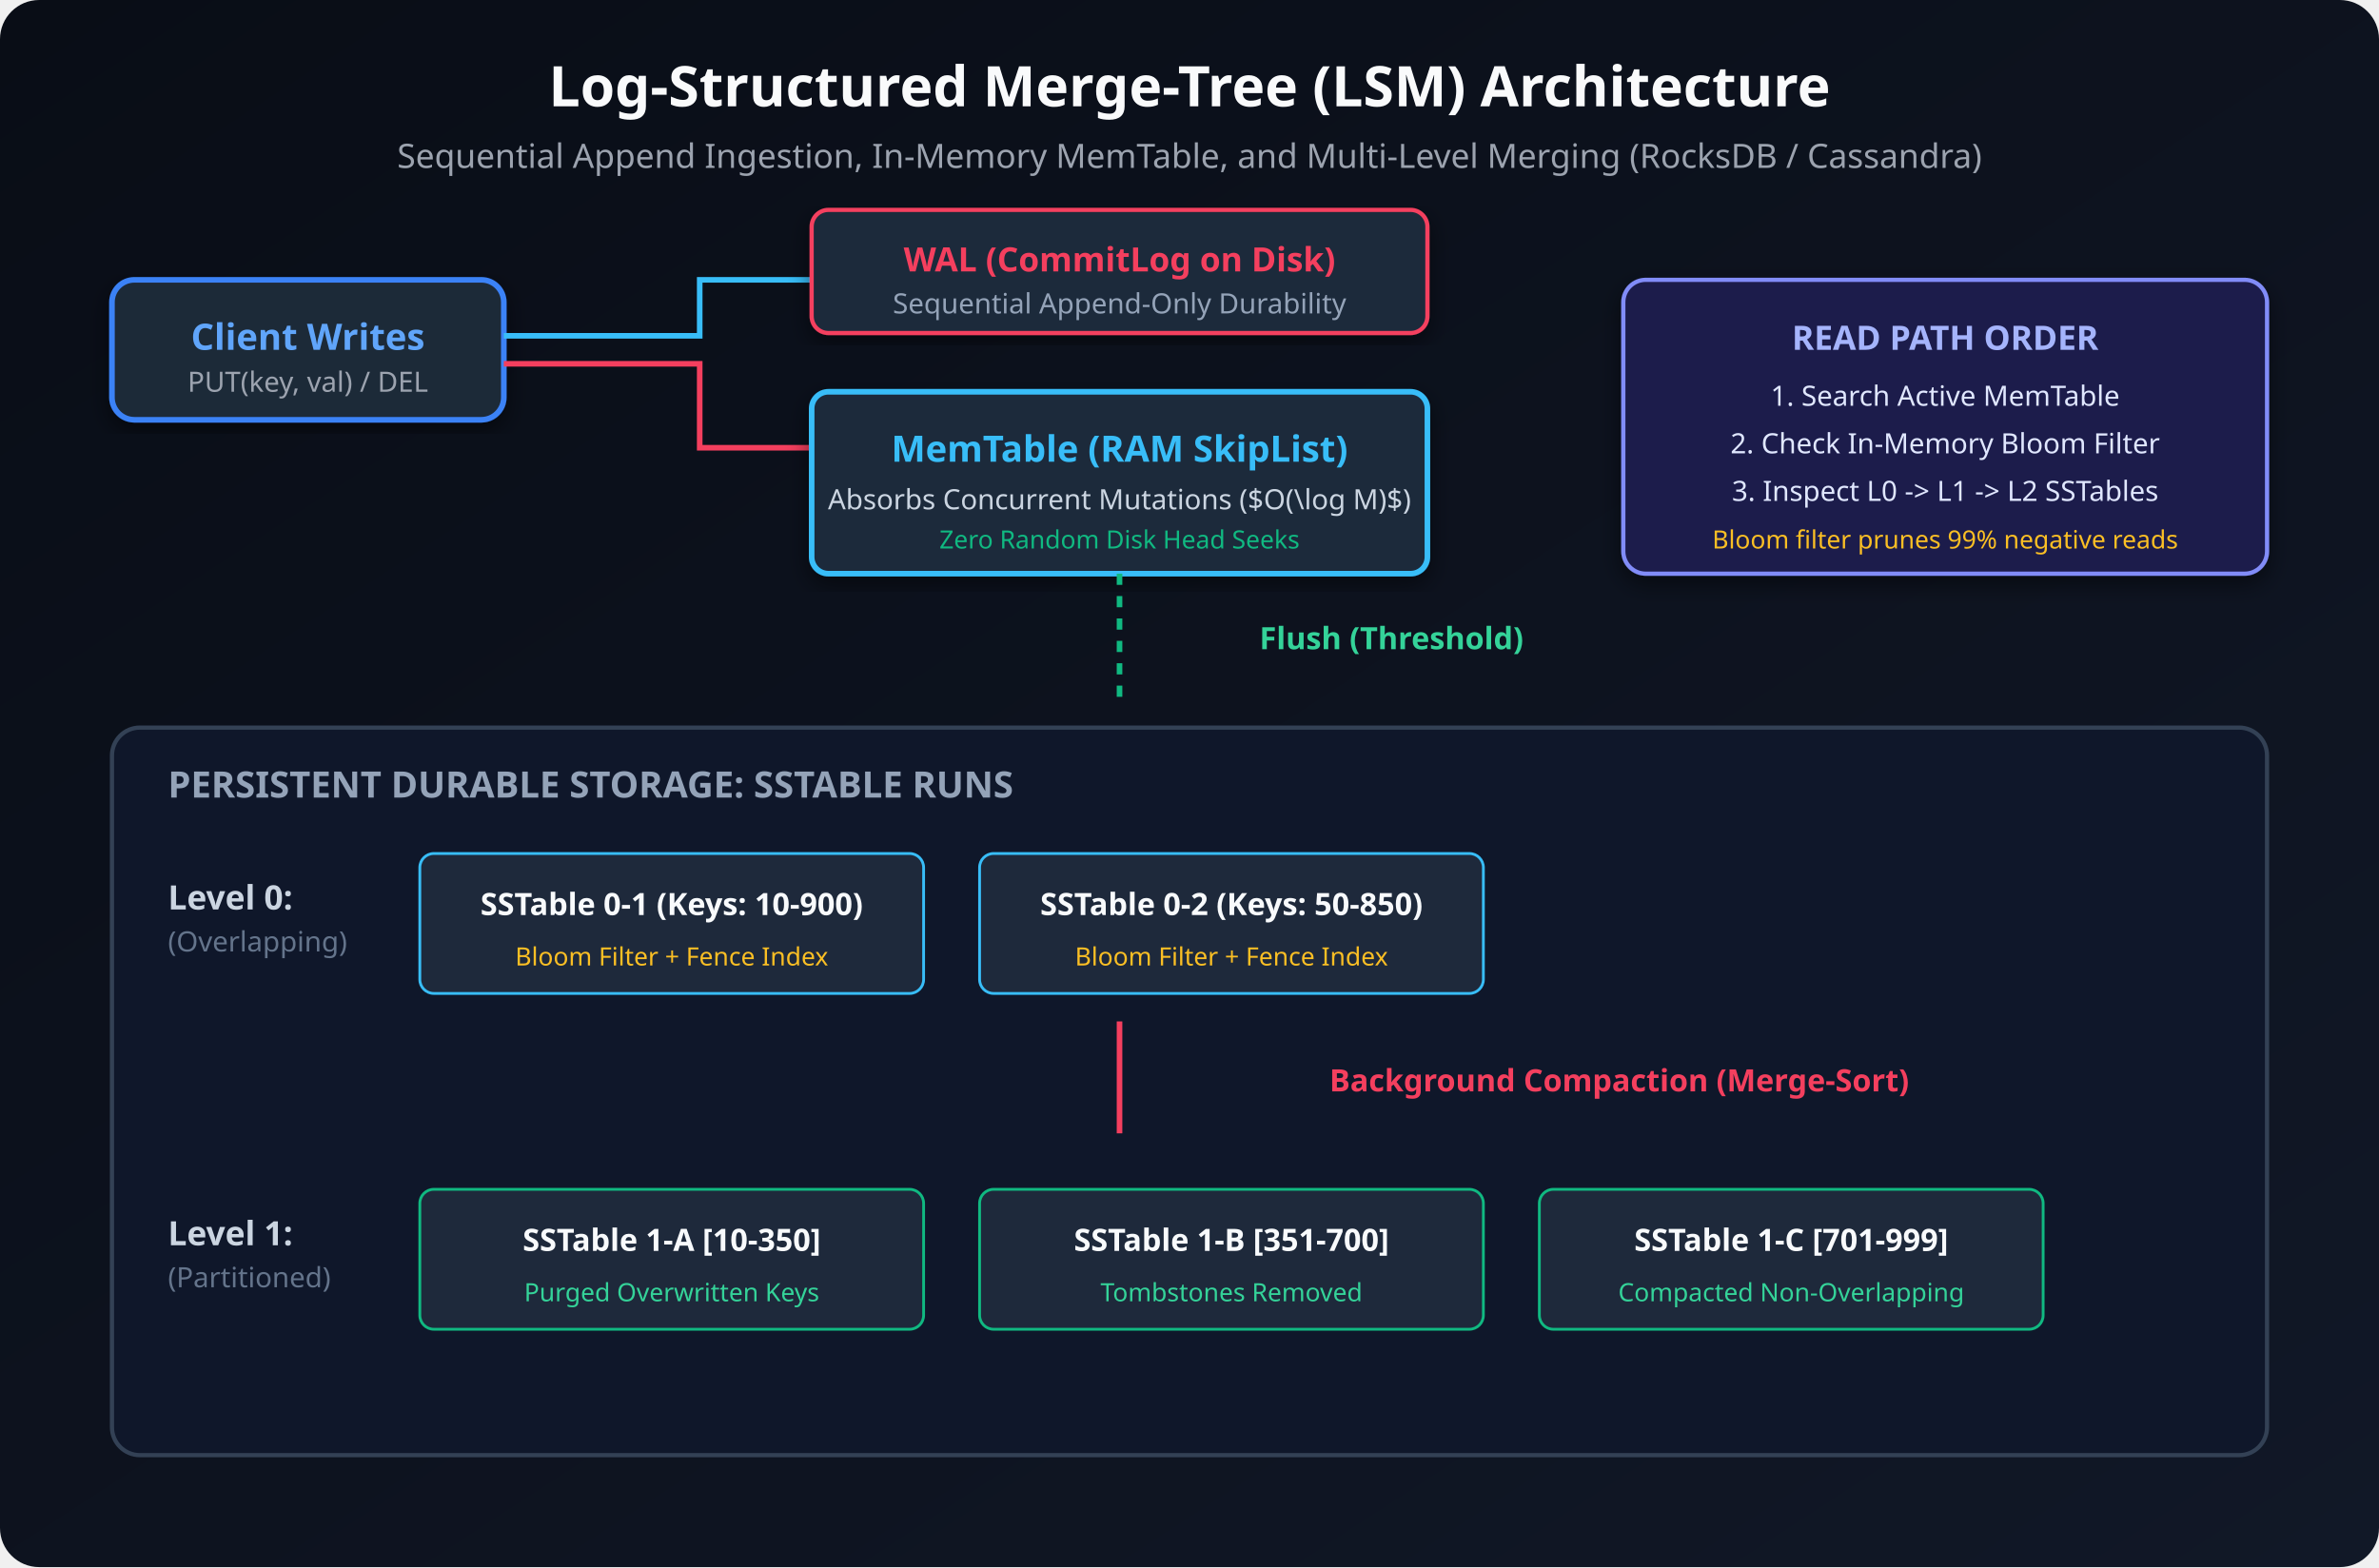
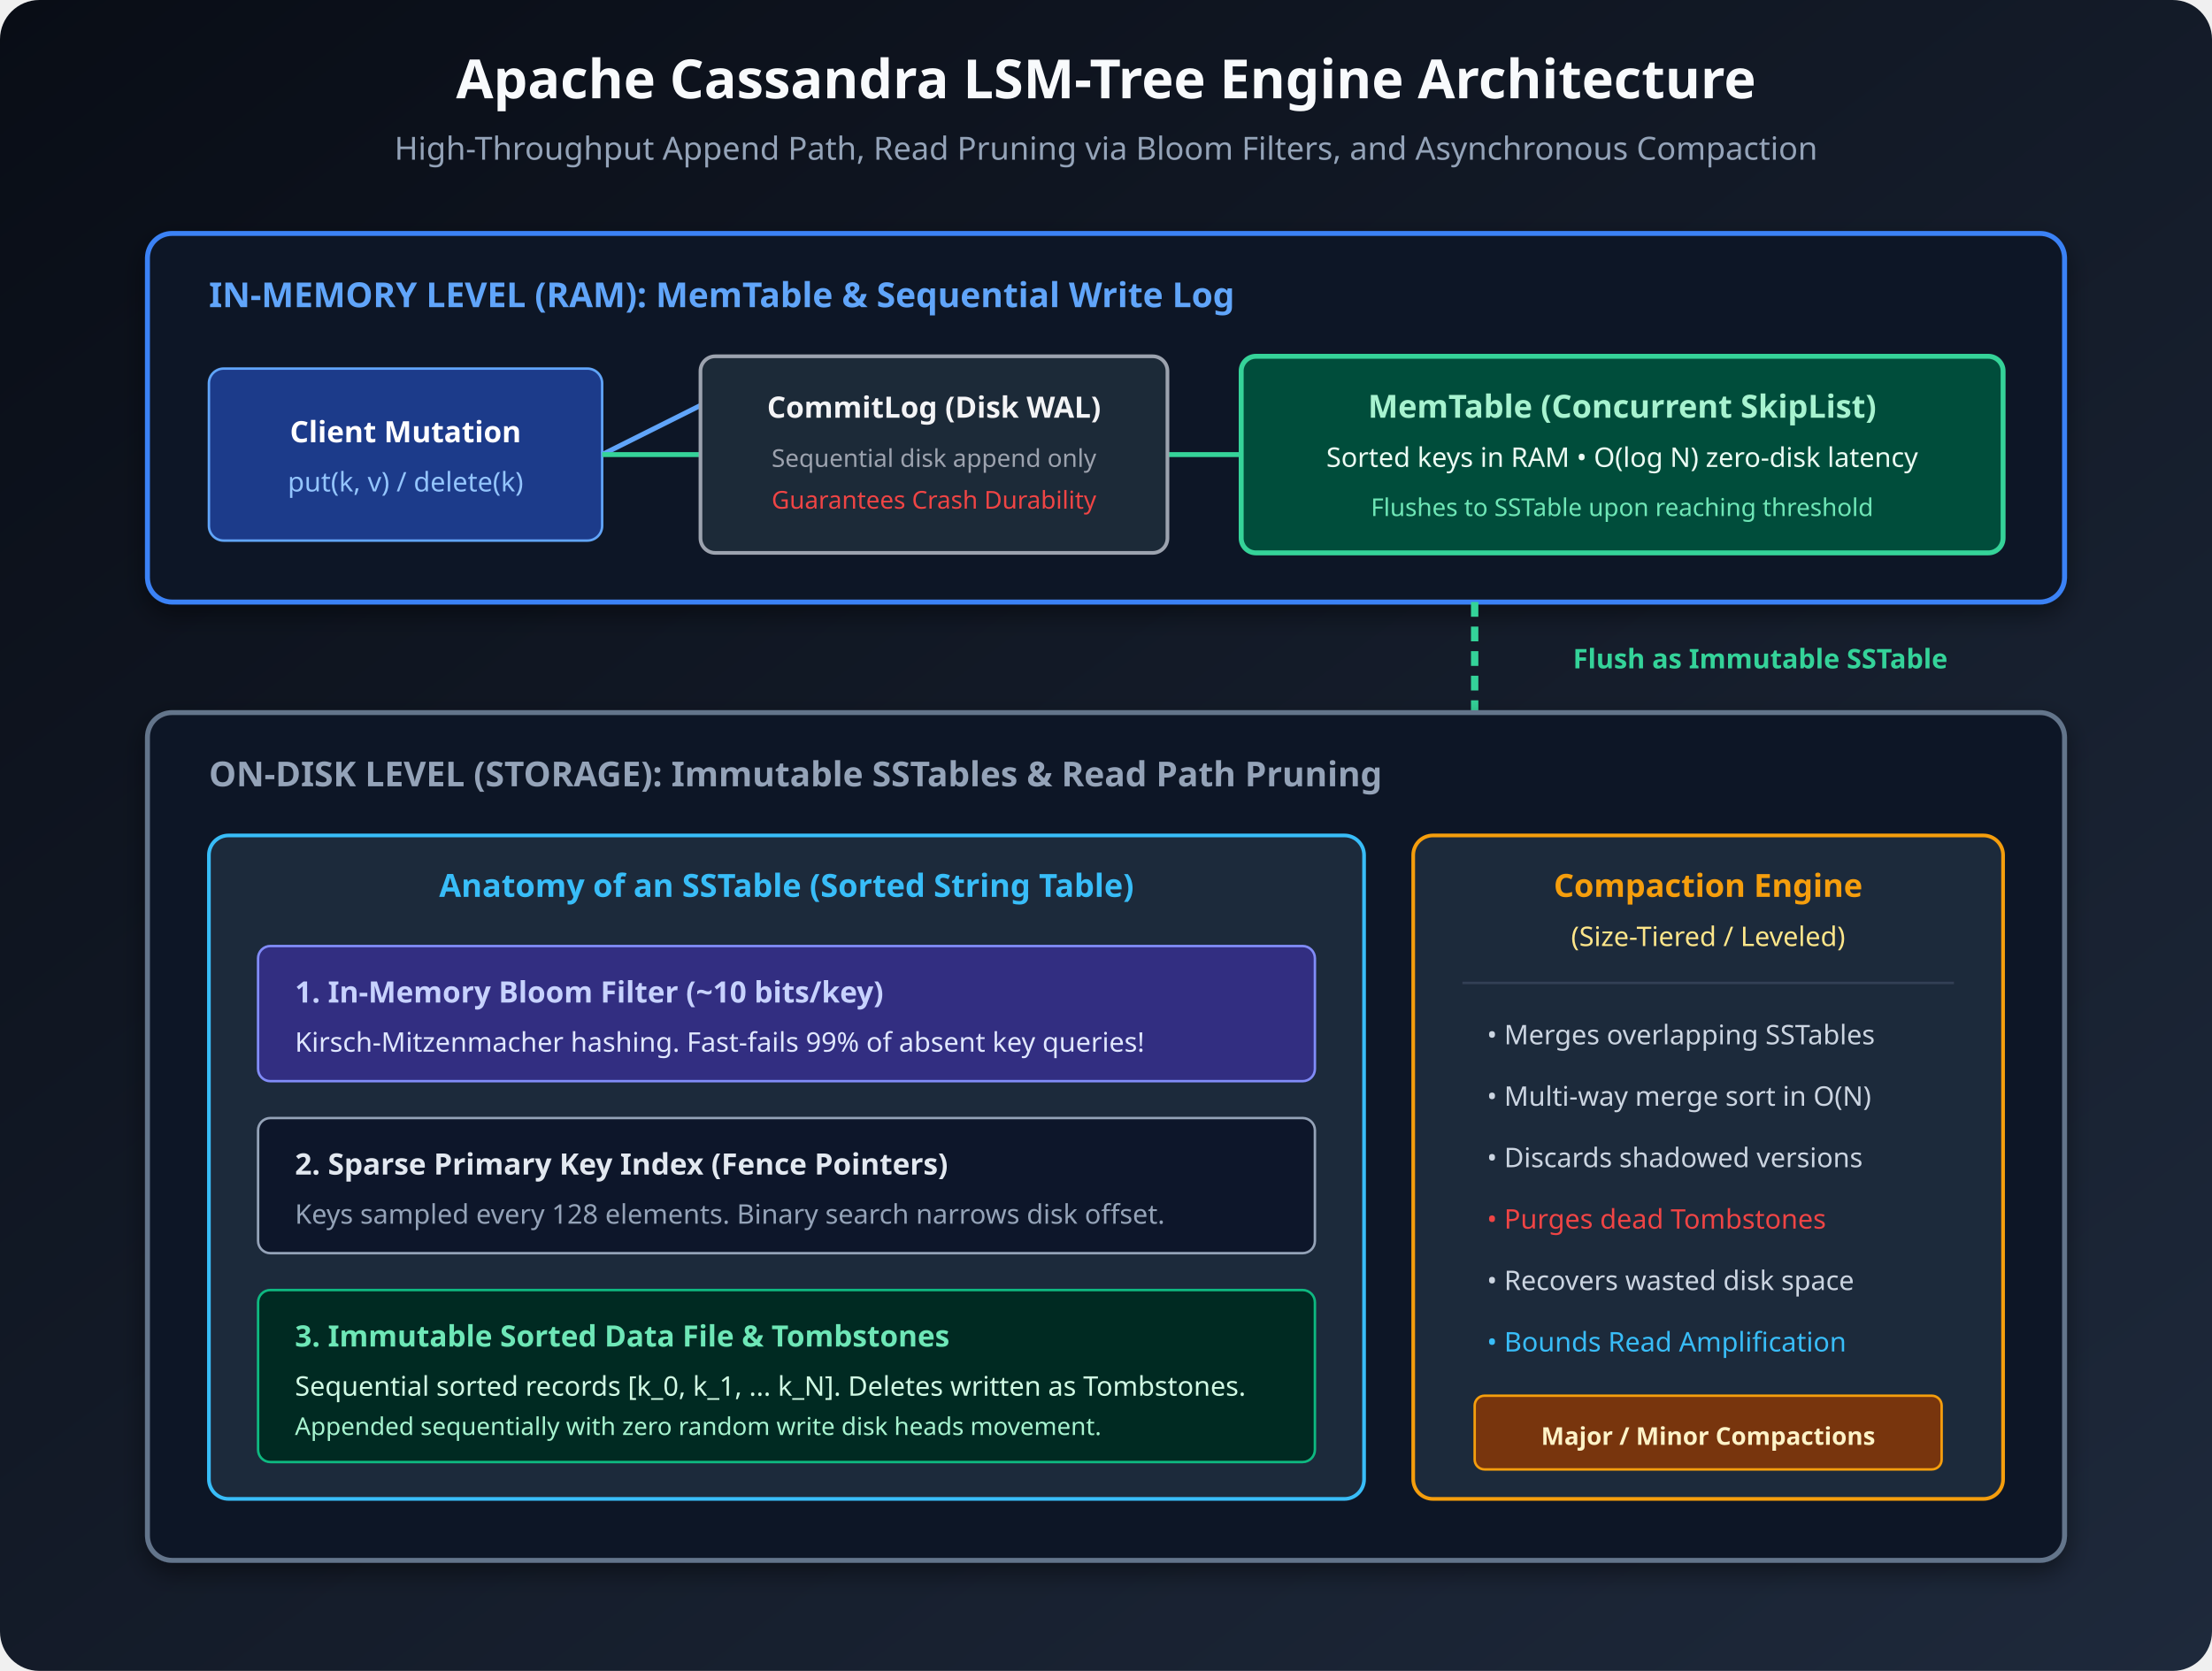
- <svg xmlns="http://www.w3.org/2000/svg" viewBox="0 0 850 560" width="100%" height="100%">
+ <svg xmlns="http://www.w3.org/2000/svg" viewBox="0 0 900 680" width="100%" height="100%">
  <defs>
-     <linearGradient id="bg" x1="0%" y1="0%" x2="100%" y2="100%">
+     <linearGradient id="bgLsm" x1="0%" y1="0%" x2="100%" y2="100%">
      <stop offset="0%" stop-color="#090d16" />
-       <stop offset="100%" stop-color="#111827" />
+       <stop offset="100%" stop-color="#1e293b" />
    </linearGradient>
-     <filter id="sh" x="-10%" y="-10%" width="120%" height="120%">
-       <feDropShadow dx="0" dy="3" stdDeviation="4" flood-color="#000" flood-opacity="0.5" />
+     <filter id="shadowLsm">
+       <feDropShadow dx="0" dy="4" stdDeviation="5" flood-color="#000" flood-opacity="0.45" />
    </filter>
  </defs>
-   <rect width="850" height="560" fill="url(#bg)" rx="14" />
-   <text x="425" y="38" font-family="sans-serif" font-size="20" font-weight="700" fill="#f9fafb" text-anchor="middle">Log-Structured Merge-Tree (LSM) Architecture</text>
-   <text x="425" y="60" font-family="sans-serif" font-size="12" fill="#9ca3af" text-anchor="middle">Sequential Append Ingestion, In-Memory MemTable, and Multi-Level Merging (RocksDB / Cassandra)</text>
-   <rect x="40" y="100" width="140" height="50" rx="8" fill="#1f2937" stroke="#3b82f6" stroke-width="2" filter="url(#sh)" />
-   <text x="110" y="125" font-family="sans-serif" font-size="13" font-weight="700" fill="#60a5fa" text-anchor="middle">Client Writes</text>
-   <text x="110" y="140" font-family="sans-serif" font-size="10" fill="#9ca3af" text-anchor="middle">PUT(key, val) / DEL</text>
-   <path d="M 180 120 L 250 120 L 250 100 L 290 100" fill="none" stroke="#38bdf8" stroke-width="2" marker-end="url(#arrow)" />
-   <path d="M 180 130 L 250 130 L 250 160 L 290 160" fill="none" stroke="#f43f5e" stroke-width="2" />
-   <rect x="290" y="75" width="220" height="44" rx="6" fill="#1e293b" stroke="#f43f5e" stroke-width="1.5" filter="url(#sh)" />
-   <text x="400" y="97" font-family="sans-serif" font-size="12" font-weight="700" fill="#f43f5e" text-anchor="middle">WAL (CommitLog on Disk)</text>
-   <text x="400" y="112" font-family="sans-serif" font-size="10" fill="#94a3b8" text-anchor="middle">Sequential Append-Only Durability</text>
-   <rect x="290" y="140" width="220" height="65" rx="6" fill="#1e293b" stroke="#38bdf8" stroke-width="2" filter="url(#sh)" />
-   <text x="400" y="165" font-family="sans-serif" font-size="13" font-weight="700" fill="#38bdf8" text-anchor="middle">MemTable (RAM SkipList)</text>
-   <text x="400" y="182" font-family="sans-serif" font-size="10" fill="#cbd5e1" text-anchor="middle">Absorbs Concurrent Mutations ($O(\log M)$)</text>
-   <text x="400" y="196" font-family="sans-serif" font-size="9" fill="#10b981" text-anchor="middle">Zero Random Disk Head Seeks</text>
-   <path d="M 400 205 L 400 250" fill="none" stroke="#10b981" stroke-width="2" stroke-dasharray="4,4" />
-   <text x="450" y="232" font-family="sans-serif" font-size="11" font-weight="600" fill="#34d399">Flush (Threshold)</text>
-   <rect x="40" y="260" width="770" height="260" rx="10" fill="#0f172a" stroke="#334155" stroke-width="1.5" />
-   <text x="60" y="285" font-family="sans-serif" font-size="13" font-weight="700" fill="#94a3b8">PERSISTENT DURABLE STORAGE: SSTABLE RUNS</text>
-   <text x="60" y="325" font-family="sans-serif" font-size="12" font-weight="700" fill="#cbd5e1">Level 0:</text>
-   <text x="60" y="340" font-family="sans-serif" font-size="10" fill="#64748b">(Overlapping)</text>
-   <g transform="translate(150, 305)">
-     <rect width="180" height="50" rx="5" fill="#1e293b" stroke="#38bdf8" stroke-width="1" />
-     <text x="90" y="22" font-family="sans-serif" font-size="11" font-weight="700" fill="#f8fafc" text-anchor="middle">SSTable 0-1 (Keys: 10-900)</text>
-     <text x="90" y="40" font-family="sans-serif" font-size="9" fill="#fbbf24" text-anchor="middle">Bloom Filter + Fence Index</text>
+   <rect width="900" height="680" fill="url(#bgLsm)" rx="16" />
+   <text x="450" y="40" font-family="sans-serif" font-size="22" font-weight="700" fill="#f8fafc" text-anchor="middle">Apache Cassandra LSM-Tree Engine Architecture</text>
+   <text x="450" y="65" font-family="sans-serif" font-size="13" fill="#94a3b8" text-anchor="middle">High-Throughput Append Path, Read Pruning via Bloom Filters, and Asynchronous Compaction</text>
+   <g transform="translate(60, 95)" filter="url(#shadowLsm)">
+     <rect width="780" height="150" rx="10" fill="#111827" stroke="#3b82f6" stroke-width="2" />
+     <text x="25" y="30" font-family="sans-serif" font-size="14" font-weight="700" fill="#60a5fa">IN-MEMORY LEVEL (RAM): MemTable &amp; Sequential Write Log</text>
+     <rect x="25" y="55" width="160" height="70" rx="6" fill="#1e3a8a" stroke="#60a5fa" />
+     <text x="105" y="85" font-family="sans-serif" font-size="12" font-weight="700" fill="#ffffff" text-anchor="middle">Client Mutation</text>
+     <text x="105" y="105" font-family="sans-serif" font-size="11" fill="#93c5fd" text-anchor="middle">put(k, v) / delete(k)</text>
+     <path d="M 185 90 L 225 70" stroke="#60a5fa" stroke-width="2" fill="none" marker-end="url(#arrow)" />
+     <path d="M 185 90 L 445 90" stroke="#34d399" stroke-width="2" fill="none" />
+     <rect x="225" y="50" width="190" height="80" rx="6" fill="#1f2937" stroke="#9ca3af" stroke-width="1.5" />
+     <text x="320" y="75" font-family="sans-serif" font-size="12" font-weight="700" fill="#f3f4f6" text-anchor="middle">CommitLog (Disk WAL)</text>
+     <text x="320" y="95" font-family="sans-serif" font-size="10" fill="#9ca3af" text-anchor="middle">Sequential disk append only</text>
+     <text x="320" y="112" font-family="sans-serif" font-size="10" fill="#ef4444" text-anchor="middle">Guarantees Crash Durability</text>
+     <rect x="445" y="50" width="310" height="80" rx="6" fill="#064e3b" stroke="#34d399" stroke-width="2" />
+     <text x="600" y="75" font-family="sans-serif" font-size="13" font-weight="700" fill="#a7f3d0" text-anchor="middle">MemTable (Concurrent SkipList)</text>
+     <text x="600" y="95" font-family="sans-serif" font-size="11" fill="#ecfdf5" text-anchor="middle">Sorted keys in RAM • O(log N) zero-disk latency</text>
+     <text x="600" y="115" font-family="sans-serif" font-size="10" fill="#6ee7b7" text-anchor="middle">Flushes to SSTable upon reaching threshold</text>
  </g>
-   <g transform="translate(350, 305)">
-     <rect width="180" height="50" rx="5" fill="#1e293b" stroke="#38bdf8" stroke-width="1" />
-     <text x="90" y="22" font-family="sans-serif" font-size="11" font-weight="700" fill="#f8fafc" text-anchor="middle">SSTable 0-2 (Keys: 50-850)</text>
-     <text x="90" y="40" font-family="sans-serif" font-size="9" fill="#fbbf24" text-anchor="middle">Bloom Filter + Fence Index</text>
+   <line x1="600" y1="245" x2="600" y2="290" stroke="#34d399" stroke-width="3" stroke-dasharray="6,4" />
+   <text x="640" y="272" font-family="sans-serif" font-size="11" font-weight="700" fill="#34d399">Flush as Immutable SSTable</text>
+   <g transform="translate(60, 290)" filter="url(#shadowLsm)">
+     <rect width="780" height="345" rx="10" fill="#111827" stroke="#64748b" stroke-width="2" />
+     <text x="25" y="30" font-family="sans-serif" font-size="14" font-weight="700" fill="#94a3b8">ON-DISK LEVEL (STORAGE): Immutable SSTables &amp; Read Path Pruning</text>
+     <g transform="translate(25, 50)">
+       <rect width="470" height="270" rx="8" fill="#1e293b" stroke="#38bdf8" stroke-width="1.5" />
+       <text x="235" y="25" font-family="sans-serif" font-size="13" font-weight="700" fill="#38bdf8" text-anchor="middle">Anatomy of an SSTable (Sorted String Table)</text>
+       <rect x="20" y="45" width="430" height="55" rx="5" fill="#312e81" stroke="#818cf8" />
+       <text x="35" y="68" font-family="sans-serif" font-size="12" font-weight="700" fill="#c7d2fe">1. In-Memory Bloom Filter (~10 bits/key)</text>
+       <text x="35" y="88" font-family="sans-serif" font-size="11" fill="#e0e7ff">Kirsch-Mitzenmacher hashing. Fast-fails 99% of absent key queries!</text>
+       <rect x="20" y="115" width="430" height="55" rx="5" fill="#0f172a" stroke="#94a3b8" />
+       <text x="35" y="138" font-family="sans-serif" font-size="12" font-weight="700" fill="#e2e8f0">2. Sparse Primary Key Index (Fence Pointers)</text>
+       <text x="35" y="158" font-family="sans-serif" font-size="11" fill="#94a3b8">Keys sampled every 128 elements. Binary search narrows disk offset.</text>
+       <rect x="20" y="185" width="430" height="70" rx="5" fill="#022c22" stroke="#10b981" />
+       <text x="35" y="208" font-family="sans-serif" font-size="12" font-weight="700" fill="#6ee7b7">3. Immutable Sorted Data File &amp; Tombstones</text>
+       <text x="35" y="228" font-family="sans-serif" font-size="11" fill="#d1fae5">Sequential sorted records [k_0, k_1, ... k_N]. Deletes written as Tombstones.</text>
+       <text x="35" y="244" font-family="sans-serif" font-size="10" fill="#a7f3d0">Appended sequentially with zero random write disk heads movement.</text>
+     </g>
+     <g transform="translate(515, 50)">
+       <rect width="240" height="270" rx="8" fill="#1e293b" stroke="#f59e0b" stroke-width="1.5" />
+       <text x="120" y="25" font-family="sans-serif" font-size="13" font-weight="700" fill="#f59e0b" text-anchor="middle">Compaction Engine</text>
+       <text x="120" y="45" font-family="sans-serif" font-size="11" fill="#fde68a" text-anchor="middle">(Size-Tiered / Leveled)</text>
+       <line x1="20" y1="60" x2="220" y2="60" stroke="#334155" />
+       <text x="30" y="85" font-family="sans-serif" font-size="11" fill="#cbd5e1">• Merges overlapping SSTables</text>
+       <text x="30" y="110" font-family="sans-serif" font-size="11" fill="#cbd5e1">• Multi-way merge sort in O(N)</text>
+       <text x="30" y="135" font-family="sans-serif" font-size="11" fill="#cbd5e1">• Discards shadowed versions</text>
+       <text x="30" y="160" font-family="sans-serif" font-size="11" fill="#ef4444">• Purges dead Tombstones</text>
+       <text x="30" y="185" font-family="sans-serif" font-size="11" fill="#cbd5e1">• Recovers wasted disk space</text>
+       <text x="30" y="210" font-family="sans-serif" font-size="11" fill="#38bdf8">• Bounds Read Amplification</text>
+       <rect x="25" y="228" width="190" height="30" rx="4" fill="#78350f" stroke="#f59e0b" />
+       <text x="120" y="248" font-family="sans-serif" font-size="10" font-weight="700" fill="#fef3c7" text-anchor="middle">Major / Minor Compactions</text>
+     </g>
  </g>
-   <path d="M 400 365 L 400 405" fill="none" stroke="#f43f5e" stroke-width="2" />
-   <text x="475" y="390" font-family="sans-serif" font-size="11" font-weight="700" fill="#f43f5e">Background Compaction (Merge-Sort)</text>
-   <text x="60" y="445" font-family="sans-serif" font-size="12" font-weight="700" fill="#cbd5e1">Level 1:</text>
-   <text x="60" y="460" font-family="sans-serif" font-size="10" fill="#64748b">(Partitioned)</text>
-   <g transform="translate(150, 425)">
-     <rect width="180" height="50" rx="5" fill="#1e293b" stroke="#10b981" stroke-width="1" />
-     <text x="90" y="22" font-family="sans-serif" font-size="11" font-weight="700" fill="#f8fafc" text-anchor="middle">SSTable 1-A [10-350]</text>
-     <text x="90" y="40" font-family="sans-serif" font-size="9" fill="#34d399" text-anchor="middle">Purged Overwritten Keys</text>
-   </g>
-   <g transform="translate(350, 425)">
-     <rect width="180" height="50" rx="5" fill="#1e293b" stroke="#10b981" stroke-width="1" />
-     <text x="90" y="22" font-family="sans-serif" font-size="11" font-weight="700" fill="#f8fafc" text-anchor="middle">SSTable 1-B [351-700]</text>
-     <text x="90" y="40" font-family="sans-serif" font-size="9" fill="#34d399" text-anchor="middle">Tombstones Removed</text>
-   </g>
-   <g transform="translate(550, 425)">
-     <rect width="180" height="50" rx="5" fill="#1e293b" stroke="#10b981" stroke-width="1" />
-     <text x="90" y="22" font-family="sans-serif" font-size="11" font-weight="700" fill="#f8fafc" text-anchor="middle">SSTable 1-C [701-999]</text>
-     <text x="90" y="40" font-family="sans-serif" font-size="9" fill="#34d399" text-anchor="middle">Compacted Non-Overlapping</text>
-   </g>
-   <rect x="580" y="100" width="230" height="105" rx="8" fill="#1e1b4b" stroke="#818cf8" stroke-width="1.5" filter="url(#sh)" />
-   <text x="695" y="125" font-family="sans-serif" font-size="12" font-weight="700" fill="#a5b4fc" text-anchor="middle">READ PATH ORDER</text>
-   <text x="695" y="145" font-family="sans-serif" font-size="10" fill="#e0e7ff" text-anchor="middle">1. Search Active MemTable</text>
-   <text x="695" y="162" font-family="sans-serif" font-size="10" fill="#e0e7ff" text-anchor="middle">2. Check In-Memory Bloom Filter</text>
-   <text x="695" y="179" font-family="sans-serif" font-size="10" fill="#e0e7ff" text-anchor="middle">3. Inspect L0 -&gt; L1 -&gt; L2 SSTables</text>
-   <text x="695" y="196" font-family="sans-serif" font-size="9" fill="#fbbf24" text-anchor="middle">Bloom filter prunes 99% negative reads</text>
</svg>
